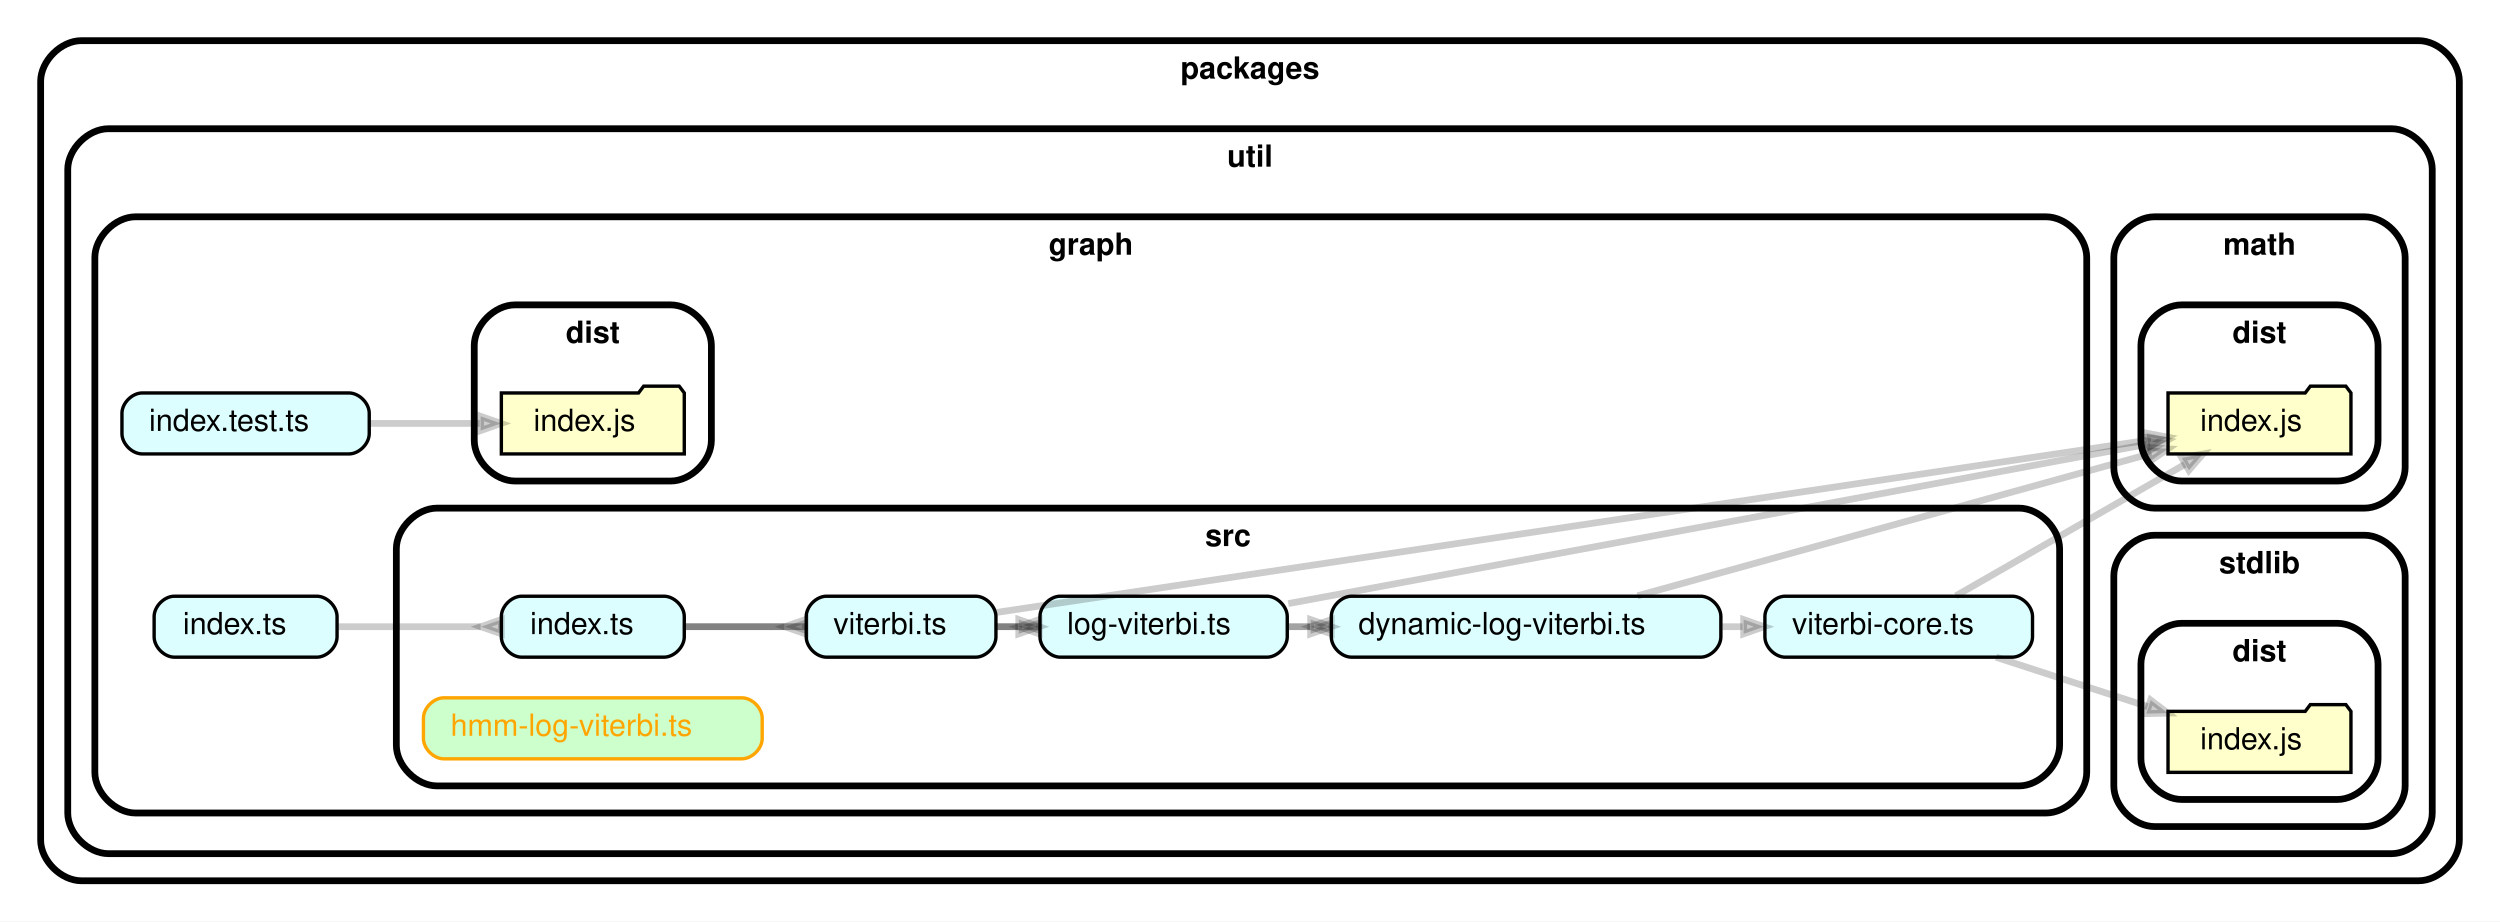
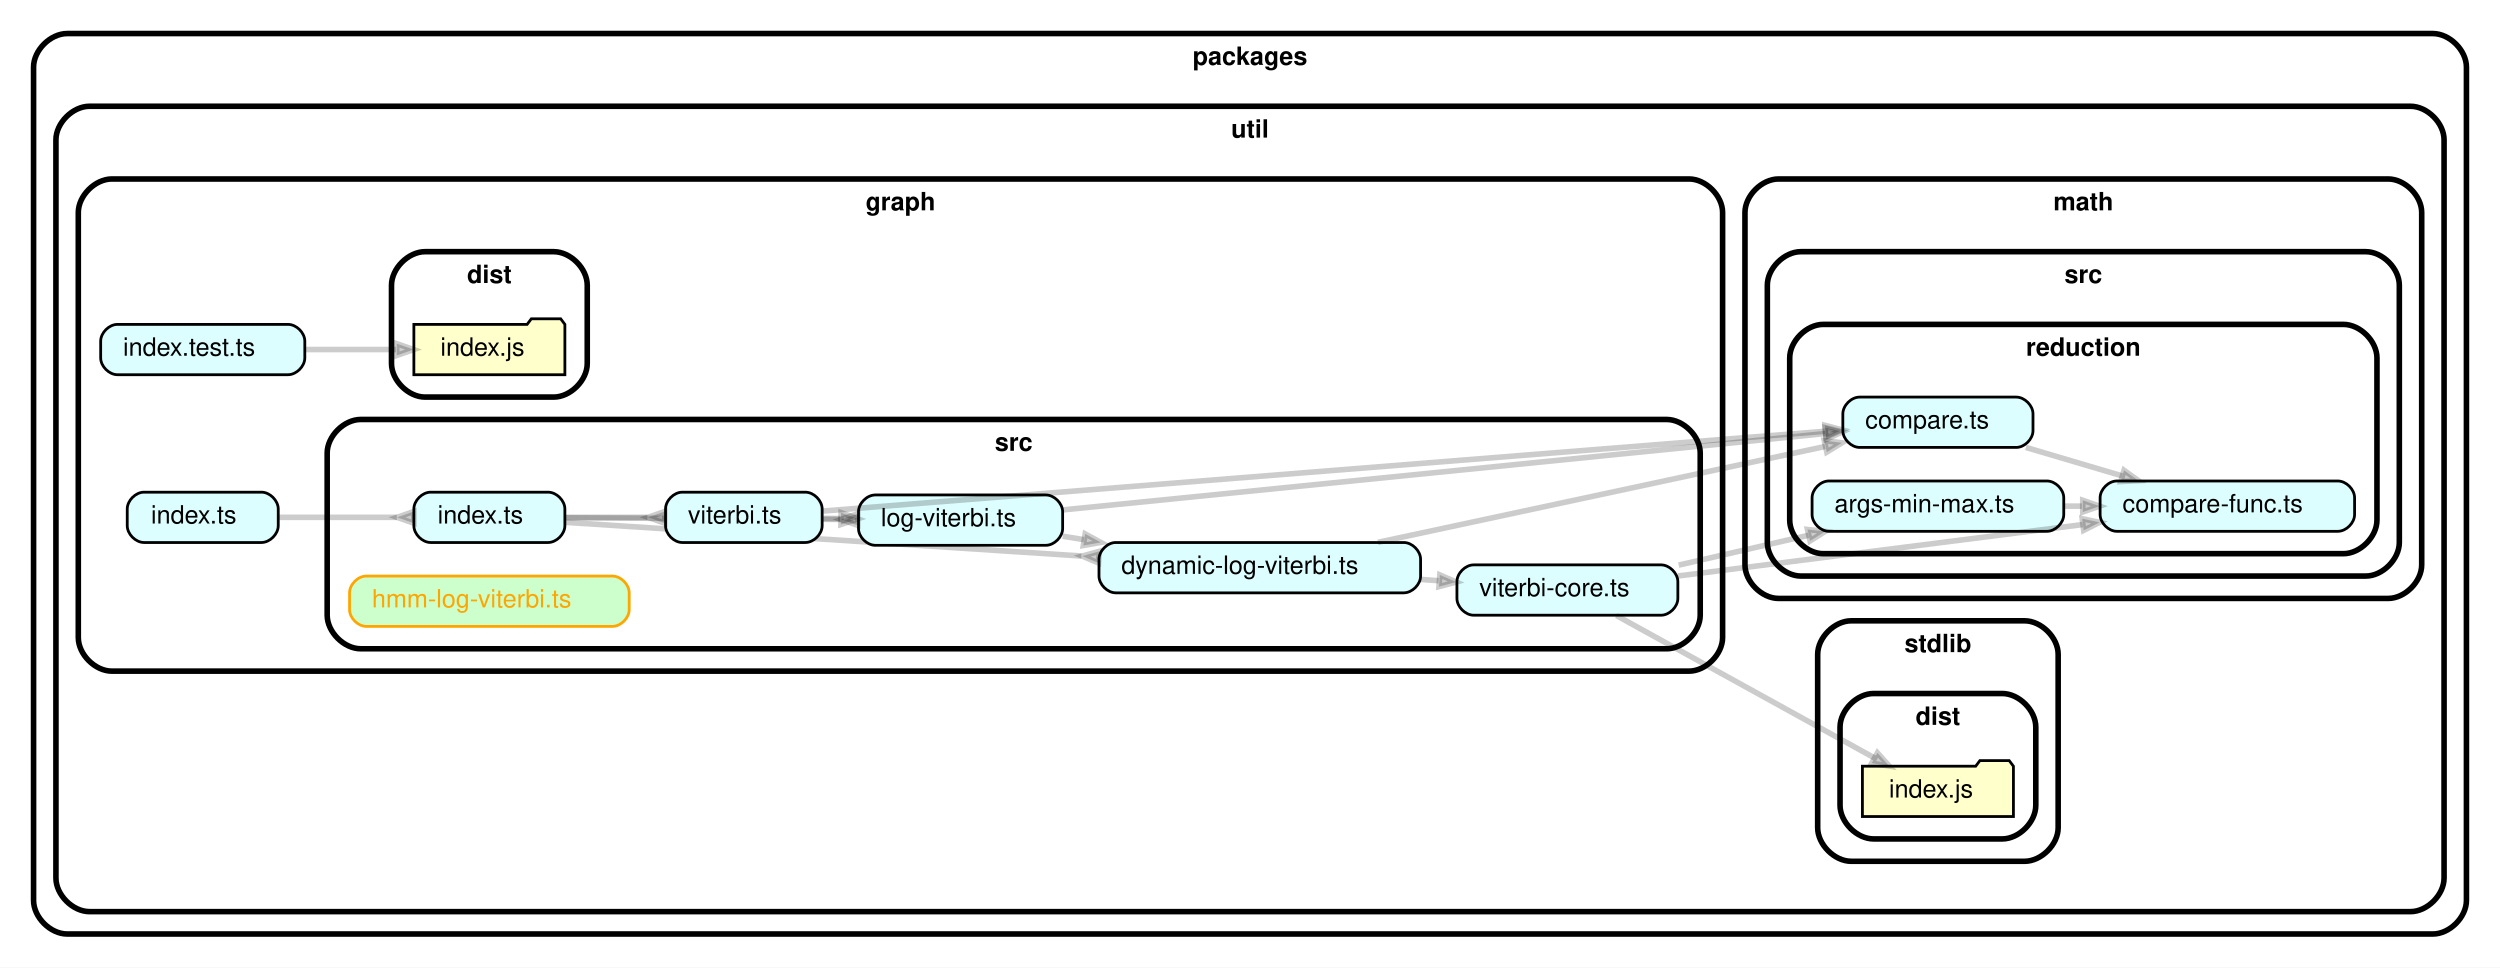
- <svg xmlns="http://www.w3.org/2000/svg" xmlns:xlink="http://www.w3.org/1999/xlink" width="738pt" height="272pt" viewBox="0.00 0.00 738.00 272.00">
-   <g id="graph0" class="graph" transform="scale(1 1) rotate(0) translate(4 268)">
-     <polygon fill="white" stroke="transparent" points="-4,4 -4,-268 734,-268 734,4 -4,4" />
+ <svg xmlns="http://www.w3.org/2000/svg" xmlns:xlink="http://www.w3.org/1999/xlink" width="894pt" height="346pt" viewBox="0.00 0.00 894.00 346.00">
+   <g id="graph0" class="graph" transform="scale(1 1) rotate(0) translate(4 342)">
+     <polygon fill="white" stroke="transparent" points="-4,4 -4,-342 890,-342 890,4 -4,4" />
    <g id="clust1" class="cluster">
-       <path fill="#ffffff" stroke="black" stroke-width="2" d="M20,-8C20,-8 710,-8 710,-8 716,-8 722,-14 722,-20 722,-20 722,-244 722,-244 722,-250 716,-256 710,-256 710,-256 20,-256 20,-256 14,-256 8,-250 8,-244 8,-244 8,-20 8,-20 8,-14 14,-8 20,-8" />
-       <text text-anchor="middle" x="365" y="-244.8" font-family="Helvetica,sans-Serif" font-weight="bold" font-size="9.00">packages</text>
+       <path fill="#ffffff" stroke="black" stroke-width="2" d="M20,-8C20,-8 866,-8 866,-8 872,-8 878,-14 878,-20 878,-20 878,-318 878,-318 878,-324 872,-330 866,-330 866,-330 20,-330 20,-330 14,-330 8,-324 8,-318 8,-318 8,-20 8,-20 8,-14 14,-8 20,-8" />
+       <text text-anchor="middle" x="443" y="-318.8" font-family="Helvetica,sans-Serif" font-weight="bold" font-size="9.00">packages</text>
    </g>
    <g id="clust2" class="cluster">
-       <path fill="#ffffff" stroke="black" stroke-width="2" d="M28,-16C28,-16 702,-16 702,-16 708,-16 714,-22 714,-28 714,-28 714,-218 714,-218 714,-224 708,-230 702,-230 702,-230 28,-230 28,-230 22,-230 16,-224 16,-218 16,-218 16,-28 16,-28 16,-22 22,-16 28,-16" />
-       <text text-anchor="middle" x="365" y="-218.8" font-family="Helvetica,sans-Serif" font-weight="bold" font-size="9.00">util</text>
+       <path fill="#ffffff" stroke="black" stroke-width="2" d="M28,-16C28,-16 858,-16 858,-16 864,-16 870,-22 870,-28 870,-28 870,-292 870,-292 870,-298 864,-304 858,-304 858,-304 28,-304 28,-304 22,-304 16,-298 16,-292 16,-292 16,-28 16,-28 16,-22 22,-16 28,-16" />
+       <text text-anchor="middle" x="443" y="-292.8" font-family="Helvetica,sans-Serif" font-weight="bold" font-size="9.00">util</text>
    </g>
    <g id="clust3" class="cluster">
-       <path fill="#ffffff" stroke="black" stroke-width="2" d="M36,-28C36,-28 600,-28 600,-28 606,-28 612,-34 612,-40 612,-40 612,-192 612,-192 612,-198 606,-204 600,-204 600,-204 36,-204 36,-204 30,-204 24,-198 24,-192 24,-192 24,-40 24,-40 24,-34 30,-28 36,-28" />
-       <text text-anchor="middle" x="318" y="-192.8" font-family="Helvetica,sans-Serif" font-weight="bold" font-size="9.00">graph</text>
+       <path fill="#ffffff" stroke="black" stroke-width="2" d="M36,-102C36,-102 600,-102 600,-102 606,-102 612,-108 612,-114 612,-114 612,-266 612,-266 612,-272 606,-278 600,-278 600,-278 36,-278 36,-278 30,-278 24,-272 24,-266 24,-266 24,-114 24,-114 24,-108 30,-102 36,-102" />
+       <text text-anchor="middle" x="318" y="-266.8" font-family="Helvetica,sans-Serif" font-weight="bold" font-size="9.00">graph</text>
    </g>
    <g id="clust4" class="cluster">
-       <path fill="#ffffff" stroke="black" stroke-width="2" d="M148,-126C148,-126 194,-126 194,-126 200,-126 206,-132 206,-138 206,-138 206,-166 206,-166 206,-172 200,-178 194,-178 194,-178 148,-178 148,-178 142,-178 136,-172 136,-166 136,-166 136,-138 136,-138 136,-132 142,-126 148,-126" />
-       <text text-anchor="middle" x="171" y="-166.8" font-family="Helvetica,sans-Serif" font-weight="bold" font-size="9.00">dist</text>
+       <path fill="#ffffff" stroke="black" stroke-width="2" d="M148,-200C148,-200 194,-200 194,-200 200,-200 206,-206 206,-212 206,-212 206,-240 206,-240 206,-246 200,-252 194,-252 194,-252 148,-252 148,-252 142,-252 136,-246 136,-240 136,-240 136,-212 136,-212 136,-206 142,-200 148,-200" />
+       <text text-anchor="middle" x="171" y="-240.8" font-family="Helvetica,sans-Serif" font-weight="bold" font-size="9.00">dist</text>
    </g>
    <g id="clust5" class="cluster">
-       <path fill="#ffffff" stroke="black" stroke-width="2" d="M125,-36C125,-36 592,-36 592,-36 598,-36 604,-42 604,-48 604,-48 604,-106 604,-106 604,-112 598,-118 592,-118 592,-118 125,-118 125,-118 119,-118 113,-112 113,-106 113,-106 113,-48 113,-48 113,-42 119,-36 125,-36" />
-       <text text-anchor="middle" x="358.5" y="-106.8" font-family="Helvetica,sans-Serif" font-weight="bold" font-size="9.00">src</text>
+       <path fill="#ffffff" stroke="black" stroke-width="2" d="M125,-110C125,-110 592,-110 592,-110 598,-110 604,-116 604,-122 604,-122 604,-180 604,-180 604,-186 598,-192 592,-192 592,-192 125,-192 125,-192 119,-192 113,-186 113,-180 113,-180 113,-122 113,-122 113,-116 119,-110 125,-110" />
+       <text text-anchor="middle" x="358.5" y="-180.8" font-family="Helvetica,sans-Serif" font-weight="bold" font-size="9.00">src</text>
    </g>
    <g id="clust6" class="cluster">
-       <path fill="#ffffff" stroke="black" stroke-width="2" d="M632,-118C632,-118 694,-118 694,-118 700,-118 706,-124 706,-130 706,-130 706,-192 706,-192 706,-198 700,-204 694,-204 694,-204 632,-204 632,-204 626,-204 620,-198 620,-192 620,-192 620,-130 620,-130 620,-124 626,-118 632,-118" />
-       <text text-anchor="middle" x="663" y="-192.8" font-family="Helvetica,sans-Serif" font-weight="bold" font-size="9.00">math</text>
+       <path fill="#ffffff" stroke="black" stroke-width="2" d="M632,-128C632,-128 850,-128 850,-128 856,-128 862,-134 862,-140 862,-140 862,-266 862,-266 862,-272 856,-278 850,-278 850,-278 632,-278 632,-278 626,-278 620,-272 620,-266 620,-266 620,-140 620,-140 620,-134 626,-128 632,-128" />
+       <text text-anchor="middle" x="741" y="-266.8" font-family="Helvetica,sans-Serif" font-weight="bold" font-size="9.00">math</text>
    </g>
    <g id="clust7" class="cluster">
-       <path fill="#ffffff" stroke="black" stroke-width="2" d="M640,-126C640,-126 686,-126 686,-126 692,-126 698,-132 698,-138 698,-138 698,-166 698,-166 698,-172 692,-178 686,-178 686,-178 640,-178 640,-178 634,-178 628,-172 628,-166 628,-166 628,-138 628,-138 628,-132 634,-126 640,-126" />
-       <text text-anchor="middle" x="663" y="-166.8" font-family="Helvetica,sans-Serif" font-weight="bold" font-size="9.00">dist</text>
+       <path fill="#ffffff" stroke="black" stroke-width="2" d="M640,-136C640,-136 842,-136 842,-136 848,-136 854,-142 854,-148 854,-148 854,-240 854,-240 854,-246 848,-252 842,-252 842,-252 640,-252 640,-252 634,-252 628,-246 628,-240 628,-240 628,-148 628,-148 628,-142 634,-136 640,-136" />
+       <text text-anchor="middle" x="741" y="-240.8" font-family="Helvetica,sans-Serif" font-weight="bold" font-size="9.00">src</text>
    </g>
    <g id="clust8" class="cluster">
-       <path fill="#ffffff" stroke="black" stroke-width="2" d="M632,-24C632,-24 694,-24 694,-24 700,-24 706,-30 706,-36 706,-36 706,-98 706,-98 706,-104 700,-110 694,-110 694,-110 632,-110 632,-110 626,-110 620,-104 620,-98 620,-98 620,-36 620,-36 620,-30 626,-24 632,-24" />
-       <text text-anchor="middle" x="663" y="-98.8" font-family="Helvetica,sans-Serif" font-weight="bold" font-size="9.00">stdlib</text>
+       <path fill="#ffffff" stroke="black" stroke-width="2" d="M648,-144C648,-144 834,-144 834,-144 840,-144 846,-150 846,-156 846,-156 846,-214 846,-214 846,-220 840,-226 834,-226 834,-226 648,-226 648,-226 642,-226 636,-220 636,-214 636,-214 636,-156 636,-156 636,-150 642,-144 648,-144" />
+       <text text-anchor="middle" x="741" y="-214.8" font-family="Helvetica,sans-Serif" font-weight="bold" font-size="9.00">reduction</text>
    </g>
    <g id="clust9" class="cluster">
-       <path fill="#ffffff" stroke="black" stroke-width="2" d="M640,-32C640,-32 686,-32 686,-32 692,-32 698,-38 698,-44 698,-44 698,-72 698,-72 698,-78 692,-84 686,-84 686,-84 640,-84 640,-84 634,-84 628,-78 628,-72 628,-72 628,-44 628,-44 628,-38 634,-32 640,-32" />
-       <text text-anchor="middle" x="663" y="-72.8" font-family="Helvetica,sans-Serif" font-weight="bold" font-size="9.00">dist</text>
+       <path fill="#ffffff" stroke="black" stroke-width="2" d="M658,-34C658,-34 720,-34 720,-34 726,-34 732,-40 732,-46 732,-46 732,-108 732,-108 732,-114 726,-120 720,-120 720,-120 658,-120 658,-120 652,-120 646,-114 646,-108 646,-108 646,-46 646,-46 646,-40 652,-34 658,-34" />
+       <text text-anchor="middle" x="689" y="-108.8" font-family="Helvetica,sans-Serif" font-weight="bold" font-size="9.00">stdlib</text>
+     </g>
+     <g id="clust10" class="cluster">
+       <path fill="#ffffff" stroke="black" stroke-width="2" d="M666,-42C666,-42 712,-42 712,-42 718,-42 724,-48 724,-54 724,-54 724,-82 724,-82 724,-88 718,-94 712,-94 712,-94 666,-94 666,-94 660,-94 654,-88 654,-82 654,-82 654,-54 654,-54 654,-48 660,-42 666,-42" />
+       <text text-anchor="middle" x="689" y="-82.8" font-family="Helvetica,sans-Serif" font-weight="bold" font-size="9.00">dist</text>
    </g>
    <g id="node1" class="node">
      <g id="a_node1">
        <a xlink:href="packages/util/graph/dist/index.js" xlink:title="index.js">
-           <polygon fill="#ffffcc" stroke="black" points="198,-152 196.5,-154 186,-154 184.5,-152 144,-152 144,-134 198,-134 198,-152" />
-           <text text-anchor="start" x="153.5" y="-140.8" font-family="Helvetica,sans-Serif" font-size="9.00">index.js</text>
+           <polygon fill="#ffffcc" stroke="black" points="198,-226 196.5,-228 186,-228 184.5,-226 144,-226 144,-208 198,-208 198,-226" />
+           <text text-anchor="start" x="153.5" y="-214.8" font-family="Helvetica,sans-Serif" font-size="9.00">index.js</text>
        </a>
      </g>
    </g>
    <g id="node2" class="node">
      <g id="a_node2">
        <a xlink:href="packages/util/graph/index.test.ts" xlink:title="index.test.ts">
-           <path fill="#ddfeff" stroke="black" d="M99,-152C99,-152 38,-152 38,-152 35,-152 32,-149 32,-146 32,-146 32,-140 32,-140 32,-137 35,-134 38,-134 38,-134 99,-134 99,-134 102,-134 105,-137 105,-140 105,-140 105,-146 105,-146 105,-149 102,-152 99,-152" />
-           <text text-anchor="start" x="40" y="-140.8" font-family="Helvetica,sans-Serif" font-size="9.00">index.test.ts</text>
+           <path fill="#ddfeff" stroke="black" d="M99,-226C99,-226 38,-226 38,-226 35,-226 32,-223 32,-220 32,-220 32,-214 32,-214 32,-211 35,-208 38,-208 38,-208 99,-208 99,-208 102,-208 105,-211 105,-214 105,-214 105,-220 105,-220 105,-223 102,-226 99,-226" />
+           <text text-anchor="start" x="40" y="-214.8" font-family="Helvetica,sans-Serif" font-size="9.00">index.test.ts</text>
        </a>
      </g>
    </g>
    <g id="edge1" class="edge">
-       <path fill="none" stroke="#000000" stroke-width="2" stroke-opacity="0.2" d="M105.22,-143C115.77,-143 127.27,-143 137.61,-143" />
-       <polygon fill="#000000" fill-opacity="0.2" stroke="#000000" stroke-width="2" stroke-opacity="0.2" points="137.88,-145.1 143.88,-143 137.88,-140.9 137.88,-145.1" />
+       <path fill="none" stroke="#000000" stroke-width="2" stroke-opacity="0.2" d="M105.22,-217C115.77,-217 127.27,-217 137.61,-217" />
+       <polygon fill="#000000" fill-opacity="0.2" stroke="#000000" stroke-width="2" stroke-opacity="0.2" points="137.88,-219.1 143.88,-217 137.88,-214.9 137.88,-219.1" />
    </g>
    <g id="node3" class="node">
      <g id="a_node3">
        <a xlink:href="packages/util/graph/index.ts" xlink:title="index.ts">
-           <path fill="#ddfeff" stroke="black" d="M89.5,-92C89.5,-92 47.5,-92 47.5,-92 44.5,-92 41.5,-89 41.5,-86 41.5,-86 41.5,-80 41.5,-80 41.5,-77 44.5,-74 47.5,-74 47.5,-74 89.5,-74 89.5,-74 92.5,-74 95.5,-77 95.5,-80 95.5,-80 95.5,-86 95.5,-86 95.5,-89 92.5,-92 89.5,-92" />
-           <text text-anchor="start" x="50" y="-80.8" font-family="Helvetica,sans-Serif" font-size="9.00">index.ts</text>
+           <path fill="#ddfeff" stroke="black" d="M89.5,-166C89.5,-166 47.5,-166 47.5,-166 44.5,-166 41.5,-163 41.5,-160 41.5,-160 41.5,-154 41.5,-154 41.5,-151 44.5,-148 47.5,-148 47.5,-148 89.5,-148 89.5,-148 92.5,-148 95.5,-151 95.5,-154 95.5,-154 95.5,-160 95.5,-160 95.5,-163 92.5,-166 89.5,-166" />
+           <text text-anchor="start" x="50" y="-154.8" font-family="Helvetica,sans-Serif" font-size="9.00">index.ts</text>
        </a>
      </g>
    </g>
    <g id="node4" class="node">
      <g id="a_node4">
        <a xlink:href="packages/util/graph/src/index.ts" xlink:title="index.ts">
-           <path fill="#ddfeff" stroke="black" d="M192,-92C192,-92 150,-92 150,-92 147,-92 144,-89 144,-86 144,-86 144,-80 144,-80 144,-77 147,-74 150,-74 150,-74 192,-74 192,-74 195,-74 198,-77 198,-80 198,-80 198,-86 198,-86 198,-89 195,-92 192,-92" />
-           <text text-anchor="start" x="152.5" y="-80.8" font-family="Helvetica,sans-Serif" font-size="9.00">index.ts</text>
+           <path fill="#ddfeff" stroke="black" d="M192,-166C192,-166 150,-166 150,-166 147,-166 144,-163 144,-160 144,-160 144,-154 144,-154 144,-151 147,-148 150,-148 150,-148 192,-148 192,-148 195,-148 198,-151 198,-154 198,-154 198,-160 198,-160 198,-163 195,-166 192,-166" />
+           <text text-anchor="start" x="152.5" y="-154.8" font-family="Helvetica,sans-Serif" font-size="9.00">index.ts</text>
        </a>
      </g>
    </g>
    <g id="edge2" class="edge">
-       <path fill="none" stroke="#000000" stroke-width="2" stroke-opacity="0.2" d="M95.64,-83C108.55,-83 124.25,-83 137.88,-83" />
-       <polygon fill="#000000" fill-opacity="0.2" stroke="#000000" stroke-width="2" stroke-opacity="0.2" points="143.99,-85.1 137.99,-83 143.99,-80.9 143.99,-85.1" />
+       <path fill="none" stroke="#000000" stroke-width="2" stroke-opacity="0.2" d="M95.64,-157C108.55,-157 124.25,-157 137.88,-157" />
+       <polygon fill="#000000" fill-opacity="0.2" stroke="#000000" stroke-width="2" stroke-opacity="0.2" points="143.99,-159.1 137.99,-157 143.99,-154.9 143.99,-159.1" />
    </g>
    <g id="node5" class="node">
      <g id="a_node5">
        <a xlink:href="packages/util/graph/src/dynamic-log-viterbi.ts" xlink:title="dynamic-log-viterbi.ts">
-           <path fill="#ddfeff" stroke="black" d="M498,-92C498,-92 395,-92 395,-92 392,-92 389,-89 389,-86 389,-86 389,-80 389,-80 389,-77 392,-74 395,-74 395,-74 498,-74 498,-74 501,-74 504,-77 504,-80 504,-80 504,-86 504,-86 504,-89 501,-92 498,-92" />
-           <text text-anchor="start" x="397" y="-80.8" font-family="Helvetica,sans-Serif" font-size="9.00">dynamic-log-viterbi.ts</text>
+           <path fill="#ddfeff" stroke="black" d="M498,-148C498,-148 395,-148 395,-148 392,-148 389,-145 389,-142 389,-142 389,-136 389,-136 389,-133 392,-130 395,-130 395,-130 498,-130 498,-130 501,-130 504,-133 504,-136 504,-136 504,-142 504,-142 504,-145 501,-148 498,-148" />
+           <text text-anchor="start" x="397" y="-136.8" font-family="Helvetica,sans-Serif" font-size="9.00">dynamic-log-viterbi.ts</text>
        </a>
      </g>
    </g>
    <g id="edge5" class="edge">
-       <path fill="none" stroke="#000000" stroke-width="2" stroke-opacity="0.2" d="M198.17,-83C240.74,-83 324.31,-83 382.7,-83" />
-       <polygon fill="#000000" fill-opacity="0.2" stroke="#000000" stroke-width="2" stroke-opacity="0.2" points="388.97,-85.1 382.97,-83 388.97,-80.9 388.97,-85.1" />
+       <path fill="none" stroke="#000000" stroke-width="2" stroke-opacity="0.2" d="M198.17,-155.22C240.74,-152.44 324.31,-146.98 382.7,-143.17" />
+       <polygon fill="#000000" fill-opacity="0.2" stroke="#000000" stroke-width="2" stroke-opacity="0.2" points="389.11,-144.85 382.99,-143.15 388.84,-140.66 389.11,-144.85" />
    </g>
    <g id="node9" class="node">
      <g id="a_node9">
        <a xlink:href="packages/util/graph/src/log-viterbi.ts" xlink:title="log-viterbi.ts">
-           <path fill="#ddfeff" stroke="black" d="M370,-92C370,-92 309,-92 309,-92 306,-92 303,-89 303,-86 303,-86 303,-80 303,-80 303,-77 306,-74 309,-74 309,-74 370,-74 370,-74 373,-74 376,-77 376,-80 376,-80 376,-86 376,-86 376,-89 373,-92 370,-92" />
-           <text text-anchor="start" x="311" y="-80.8" font-family="Helvetica,sans-Serif" font-size="9.00">log-viterbi.ts</text>
+           <path fill="#ddfeff" stroke="black" d="M370,-165C370,-165 309,-165 309,-165 306,-165 303,-162 303,-159 303,-159 303,-153 303,-153 303,-150 306,-147 309,-147 309,-147 370,-147 370,-147 373,-147 376,-150 376,-153 376,-153 376,-159 376,-159 376,-162 373,-165 370,-165" />
+           <text text-anchor="start" x="311" y="-153.8" font-family="Helvetica,sans-Serif" font-size="9.00">log-viterbi.ts</text>
        </a>
      </g>
    </g>
    <g id="edge6" class="edge">
-       <path fill="none" stroke="#000000" stroke-width="2" stroke-opacity="0.2" d="M198.07,-83C224.67,-83 265.67,-83 296.69,-83" />
-       <polygon fill="#000000" fill-opacity="0.2" stroke="#000000" stroke-width="2" stroke-opacity="0.2" points="302.75,-85.1 296.75,-83 302.75,-80.9 302.75,-85.1" />
+       <path fill="none" stroke="#000000" stroke-width="2" stroke-opacity="0.2" d="M198.07,-156.84C224.67,-156.68 265.67,-156.44 296.69,-156.25" />
+       <polygon fill="#000000" fill-opacity="0.2" stroke="#000000" stroke-width="2" stroke-opacity="0.2" points="302.77,-158.32 296.75,-156.25 302.74,-154.12 302.77,-158.32" />
    </g>
    <g id="node10" class="node">
      <g id="a_node10">
        <a xlink:href="packages/util/graph/src/viterbi.ts" xlink:title="viterbi.ts">
-           <path fill="#ddfeff" stroke="black" d="M284,-92C284,-92 240,-92 240,-92 237,-92 234,-89 234,-86 234,-86 234,-80 234,-80 234,-77 237,-74 240,-74 240,-74 284,-74 284,-74 287,-74 290,-77 290,-80 290,-80 290,-86 290,-86 290,-89 287,-92 284,-92" />
-           <text text-anchor="start" x="242" y="-80.8" font-family="Helvetica,sans-Serif" font-size="9.00">viterbi.ts</text>
+           <path fill="#ddfeff" stroke="black" d="M284,-166C284,-166 240,-166 240,-166 237,-166 234,-163 234,-160 234,-160 234,-154 234,-154 234,-151 237,-148 240,-148 240,-148 284,-148 284,-148 287,-148 290,-151 290,-154 290,-154 290,-160 290,-160 290,-163 287,-166 284,-166" />
+           <text text-anchor="start" x="242" y="-154.8" font-family="Helvetica,sans-Serif" font-size="9.00">viterbi.ts</text>
        </a>
      </g>
    </g>
    <g id="edge7" class="edge">
-       <path fill="none" stroke="#000000" stroke-width="2" stroke-opacity="0.2" d="M198.22,-83C207.39,-83 217.81,-83 227.5,-83" />
-       <polygon fill="#000000" fill-opacity="0.2" stroke="#000000" stroke-width="2" stroke-opacity="0.2" points="233.73,-85.1 227.73,-83 233.73,-80.9 233.73,-85.1" />
+       <path fill="none" stroke="#000000" stroke-width="2" stroke-opacity="0.2" d="M198.22,-157C207.39,-157 217.81,-157 227.5,-157" />
+       <polygon fill="#000000" fill-opacity="0.2" stroke="#000000" stroke-width="2" stroke-opacity="0.2" points="233.73,-159.1 227.73,-157 233.73,-154.9 233.73,-159.1" />
    </g>
    <g id="node6" class="node">
      <g id="a_node6">
        <a xlink:href="packages/util/graph/src/viterbi-core.ts" xlink:title="viterbi-core.ts">
-           <path fill="#ddfeff" stroke="black" d="M590,-92C590,-92 523,-92 523,-92 520,-92 517,-89 517,-86 517,-86 517,-80 517,-80 517,-77 520,-74 523,-74 523,-74 590,-74 590,-74 593,-74 596,-77 596,-80 596,-80 596,-86 596,-86 596,-89 593,-92 590,-92" />
-           <text text-anchor="start" x="525" y="-80.8" font-family="Helvetica,sans-Serif" font-size="9.00">viterbi-core.ts</text>
+           <path fill="#ddfeff" stroke="black" d="M590,-140C590,-140 523,-140 523,-140 520,-140 517,-137 517,-134 517,-134 517,-128 517,-128 517,-125 520,-122 523,-122 523,-122 590,-122 590,-122 593,-122 596,-125 596,-128 596,-128 596,-134 596,-134 596,-137 593,-140 590,-140" />
+           <text text-anchor="start" x="525" y="-128.8" font-family="Helvetica,sans-Serif" font-size="9.00">viterbi-core.ts</text>
        </a>
      </g>
    </g>
    <g id="edge3" class="edge">
-       <path fill="none" stroke="#000000" stroke-width="2" stroke-opacity="0.2" d="M504.03,-83C506.17,-83 508.31,-83 510.43,-83" />
-       <polygon fill="#000000" fill-opacity="0.2" stroke="#000000" stroke-width="2" stroke-opacity="0.2" points="510.72,-85.1 516.72,-83 510.72,-80.9 510.72,-85.1" />
+       <path fill="none" stroke="#000000" stroke-width="2" stroke-opacity="0.2" d="M504.03,-134.81C506.17,-134.65 508.31,-134.5 510.43,-134.34" />
+       <polygon fill="#000000" fill-opacity="0.2" stroke="#000000" stroke-width="2" stroke-opacity="0.2" points="510.89,-136.41 516.72,-133.87 510.58,-132.22 510.89,-136.41" />
    </g>
    <g id="node7" class="node">
      <g id="a_node7">
-         <a xlink:href="packages/util/math/dist/index.js" xlink:title="index.js">
-           <polygon fill="#ffffcc" stroke="black" points="690,-152 688.5,-154 678,-154 676.5,-152 636,-152 636,-134 690,-134 690,-152" />
-           <text text-anchor="start" x="645.5" y="-140.8" font-family="Helvetica,sans-Serif" font-size="9.00">index.js</text>
+         <a xlink:href="packages/util/math/src/reduction/compare.ts" xlink:title="compare.ts">
+           <path fill="#ddfeff" stroke="black" d="M717,-200C717,-200 661,-200 661,-200 658,-200 655,-197 655,-194 655,-194 655,-188 655,-188 655,-185 658,-182 661,-182 661,-182 717,-182 717,-182 720,-182 723,-185 723,-188 723,-188 723,-194 723,-194 723,-197 720,-200 717,-200" />
+           <text text-anchor="start" x="663" y="-188.8" font-family="Helvetica,sans-Serif" font-size="9.00">compare.ts</text>
        </a>
      </g>
    </g>
    <g id="edge4" class="edge">
-       <path fill="none" stroke="#000000" stroke-width="2" stroke-opacity="0.2" d="M479.38,-92.11C520.2,-103.42 589.39,-122.6 630.18,-133.9" />
-       <polygon fill="#000000" fill-opacity="0.2" stroke="#000000" stroke-width="2" stroke-opacity="0.2" points="629.64,-135.93 635.98,-135.51 630.76,-131.89 629.64,-135.93" />
-     </g>
-     <g id="edge10" class="edge">
-       <path fill="none" stroke="#000000" stroke-width="2" stroke-opacity="0.2" d="M573.37,-92.11C591.43,-102.48 621,-119.46 640.96,-130.92" />
-       <polygon fill="#000000" fill-opacity="0.2" stroke="#000000" stroke-width="2" stroke-opacity="0.2" points="640.07,-132.83 646.32,-134 642.16,-129.19 640.07,-132.83" />
+       <path fill="none" stroke="#000000" stroke-width="2" stroke-opacity="0.2" d="M488.74,-148.06C533.71,-157.7 604.37,-172.85 648.62,-182.34" />
+       <polygon fill="#000000" fill-opacity="0.2" stroke="#000000" stroke-width="2" stroke-opacity="0.2" points="648.37,-184.44 654.68,-183.64 649.26,-180.33 648.37,-184.44" />
    </g>
    <g id="node11" class="node">
      <g id="a_node11">
+         <a xlink:href="packages/util/math/src/reduction/args-min-max.ts" xlink:title="args-min-max.ts">
+           <path fill="#ddfeff" stroke="black" d="M728,-170C728,-170 650,-170 650,-170 647,-170 644,-167 644,-164 644,-164 644,-158 644,-158 644,-155 647,-152 650,-152 650,-152 728,-152 728,-152 731,-152 734,-155 734,-158 734,-158 734,-164 734,-164 734,-167 731,-170 728,-170" />
+           <text text-anchor="start" x="652" y="-158.8" font-family="Helvetica,sans-Serif" font-size="9.00">args-min-max.ts</text>
+         </a>
+       </g>
+     </g>
+     <g id="edge10" class="edge">
+       <path fill="none" stroke="#000000" stroke-width="2" stroke-opacity="0.2" d="M596.3,-139.92C610.89,-143.27 627.61,-147.12 642.74,-150.6" />
+       <polygon fill="#000000" fill-opacity="0.2" stroke="#000000" stroke-width="2" stroke-opacity="0.2" points="642.35,-152.66 648.67,-151.96 643.29,-148.57 642.35,-152.66" />
+     </g>
+     <g id="node12" class="node">
+       <g id="a_node12">
+         <a xlink:href="packages/util/math/src/reduction/compare-func.ts" xlink:title="compare-func.ts">
+           <path fill="#ddfeff" stroke="black" d="M832,-170C832,-170 753,-170 753,-170 750,-170 747,-167 747,-164 747,-164 747,-158 747,-158 747,-155 750,-152 753,-152 753,-152 832,-152 832,-152 835,-152 838,-155 838,-158 838,-158 838,-164 838,-164 838,-167 835,-170 832,-170" />
+           <text text-anchor="start" x="755" y="-158.8" font-family="Helvetica,sans-Serif" font-size="9.00">compare-func.ts</text>
+         </a>
+       </g>
+     </g>
+     <g id="edge11" class="edge">
+       <path fill="none" stroke="#000000" stroke-width="2" stroke-opacity="0.2" d="M596,-136.02C635.73,-141.07 697.18,-148.88 740.77,-154.42" />
+       <polygon fill="#000000" fill-opacity="0.2" stroke="#000000" stroke-width="2" stroke-opacity="0.2" points="740.59,-156.52 746.8,-155.19 741.12,-152.35 740.59,-156.52" />
+     </g>
+     <g id="node13" class="node">
+       <g id="a_node13">
        <a xlink:href="packages/util/stdlib/dist/index.js" xlink:title="index.js">
-           <polygon fill="#ffffcc" stroke="black" points="690,-58 688.5,-60 678,-60 676.5,-58 636,-58 636,-40 690,-40 690,-58" />
-           <text text-anchor="start" x="645.5" y="-46.8" font-family="Helvetica,sans-Serif" font-size="9.00">index.js</text>
-         </a>
-       </g>
-     </g>
-     <g id="edge11" class="edge">
-       <path fill="none" stroke="#000000" stroke-width="2" stroke-opacity="0.2" d="M585.23,-73.98C598.99,-69.5 615.67,-64.07 629.97,-59.42" />
-       <polygon fill="#000000" fill-opacity="0.2" stroke="#000000" stroke-width="2" stroke-opacity="0.2" points="630.88,-61.33 635.94,-57.48 629.58,-57.34 630.88,-61.33" />
+           <polygon fill="#ffffcc" stroke="black" points="716,-68 714.5,-70 704,-70 702.5,-68 662,-68 662,-50 716,-50 716,-68" />
+           <text text-anchor="start" x="671.5" y="-56.8" font-family="Helvetica,sans-Serif" font-size="9.00">index.js</text>
+         </a>
+       </g>
+     </g>
+     <g id="edge12" class="edge">
+       <path fill="none" stroke="#000000" stroke-width="2" stroke-opacity="0.2" d="M574.03,-121.88C597.46,-108.95 640.38,-85.27 666.34,-70.95" />
+       <polygon fill="#000000" fill-opacity="0.2" stroke="#000000" stroke-width="2" stroke-opacity="0.2" points="667.37,-72.78 671.61,-68.04 665.34,-69.1 667.37,-72.78" />
+     </g>
+     <g id="edge16" class="edge">
+       <path fill="none" stroke="#000000" stroke-width="2" stroke-opacity="0.2" d="M720.45,-182C731.29,-178.8 743.61,-175.15 754.91,-171.81" />
+       <polygon fill="#000000" fill-opacity="0.2" stroke="#000000" stroke-width="2" stroke-opacity="0.2" points="755.56,-173.81 760.72,-170.1 754.37,-169.79 755.56,-173.81" />
    </g>
    <g id="node8" class="node">
      <g id="a_node8">
        <a xlink:href="packages/util/graph/src/hmm-log-viterbi.ts" xlink:title="no-orphans">
-           <path fill="#ccffcc" stroke="orange" d="M215,-62C215,-62 127,-62 127,-62 124,-62 121,-59 121,-56 121,-56 121,-50 121,-50 121,-47 124,-44 127,-44 127,-44 215,-44 215,-44 218,-44 221,-47 221,-50 221,-50 221,-56 221,-56 221,-59 218,-62 215,-62" />
-           <text text-anchor="start" x="129" y="-50.8" font-family="Helvetica,sans-Serif" font-size="9.00" fill="orange">hmm-log-viterbi.ts</text>
+           <path fill="#ccffcc" stroke="orange" d="M215,-136C215,-136 127,-136 127,-136 124,-136 121,-133 121,-130 121,-130 121,-124 121,-124 121,-121 124,-118 127,-118 127,-118 215,-118 215,-118 218,-118 221,-121 221,-124 221,-124 221,-130 221,-130 221,-133 218,-136 215,-136" />
+           <text text-anchor="start" x="129" y="-124.8" font-family="Helvetica,sans-Serif" font-size="9.00" fill="orange">hmm-log-viterbi.ts</text>
        </a>
      </g>
    </g>
    <g id="edge8" class="edge">
-       <path fill="none" stroke="#000000" stroke-width="2" stroke-opacity="0.2" d="M376.05,-83C378.26,-83 380.52,-83 382.8,-83" />
-       <polygon fill="#000000" fill-opacity="0.2" stroke="#000000" stroke-width="2" stroke-opacity="0.2" points="382.9,-85.1 388.9,-83 382.9,-80.9 382.9,-85.1" />
+       <path fill="none" stroke="#000000" stroke-width="2" stroke-opacity="0.2" d="M376.05,-150.24C378.52,-149.84 381.06,-149.43 383.62,-149.02" />
+       <polygon fill="#000000" fill-opacity="0.2" stroke="#000000" stroke-width="2" stroke-opacity="0.2" points="384.06,-151.07 389.65,-148.04 383.39,-146.93 384.06,-151.07" />
    </g>
    <g id="edge9" class="edge">
-       <path fill="none" stroke="#000000" stroke-width="2" stroke-opacity="0.2" d="M376.29,-89.82C439.7,-101.58 568.59,-125.49 629.58,-136.8" />
-       <polygon fill="#000000" fill-opacity="0.2" stroke="#000000" stroke-width="2" stroke-opacity="0.2" points="629.33,-138.89 635.62,-137.92 630.1,-134.76 629.33,-138.89" />
+       <path fill="none" stroke="#000000" stroke-width="2" stroke-opacity="0.2" d="M376.24,-159.68C442.25,-166.29 580.39,-180.12 648.82,-186.98" />
+       <polygon fill="#000000" fill-opacity="0.2" stroke="#000000" stroke-width="2" stroke-opacity="0.2" points="648.64,-189.07 654.82,-187.58 649.06,-184.89 648.64,-189.07" />
+     </g>
+     <g id="edge14" class="edge">
+       <path fill="none" stroke="#000000" stroke-width="2" stroke-opacity="0.2" d="M290.02,-159.23C363.6,-165.09 562.56,-180.93 648.53,-187.78" />
+       <polygon fill="#000000" fill-opacity="0.2" stroke="#000000" stroke-width="2" stroke-opacity="0.2" points="648.62,-189.89 654.77,-188.27 648.95,-185.7 648.62,-189.89" />
    </g>
    <g id="edge13" class="edge">
-       <path fill="none" stroke="#000000" stroke-width="2" stroke-opacity="0.2" d="M290.2,-87.22C362.16,-97.99 552.37,-126.45 629.65,-138.01" />
-       <polygon fill="#000000" fill-opacity="0.2" stroke="#000000" stroke-width="2" stroke-opacity="0.2" points="629.65,-140.13 635.89,-138.94 630.27,-135.98 629.65,-140.13" />
-     </g>
-     <g id="edge12" class="edge">
-       <path fill="none" stroke="#000000" stroke-width="2" stroke-opacity="0.2" d="M290.26,-83C292.28,-83 294.36,-83 296.45,-83" />
-       <polygon fill="#000000" fill-opacity="0.2" stroke="#000000" stroke-width="2" stroke-opacity="0.2" points="296.74,-85.1 302.74,-83 296.74,-80.9 296.74,-85.1" />
+       <path fill="none" stroke="#000000" stroke-width="2" stroke-opacity="0.2" d="M290.26,-156.64C292.28,-156.61 294.36,-156.58 296.45,-156.56" />
+       <polygon fill="#000000" fill-opacity="0.2" stroke="#000000" stroke-width="2" stroke-opacity="0.2" points="296.77,-158.65 302.74,-156.47 296.71,-154.45 296.77,-158.65" />
+     </g>
+     <g id="edge15" class="edge">
+       <path fill="none" stroke="#000000" stroke-width="2" stroke-opacity="0.2" d="M734.22,-161C736.31,-161 738.41,-161 740.5,-161" />
+       <polygon fill="#000000" fill-opacity="0.2" stroke="#000000" stroke-width="2" stroke-opacity="0.2" points="740.79,-163.1 746.79,-161 740.79,-158.9 740.79,-163.1" />
    </g>
  </g>
</svg>
